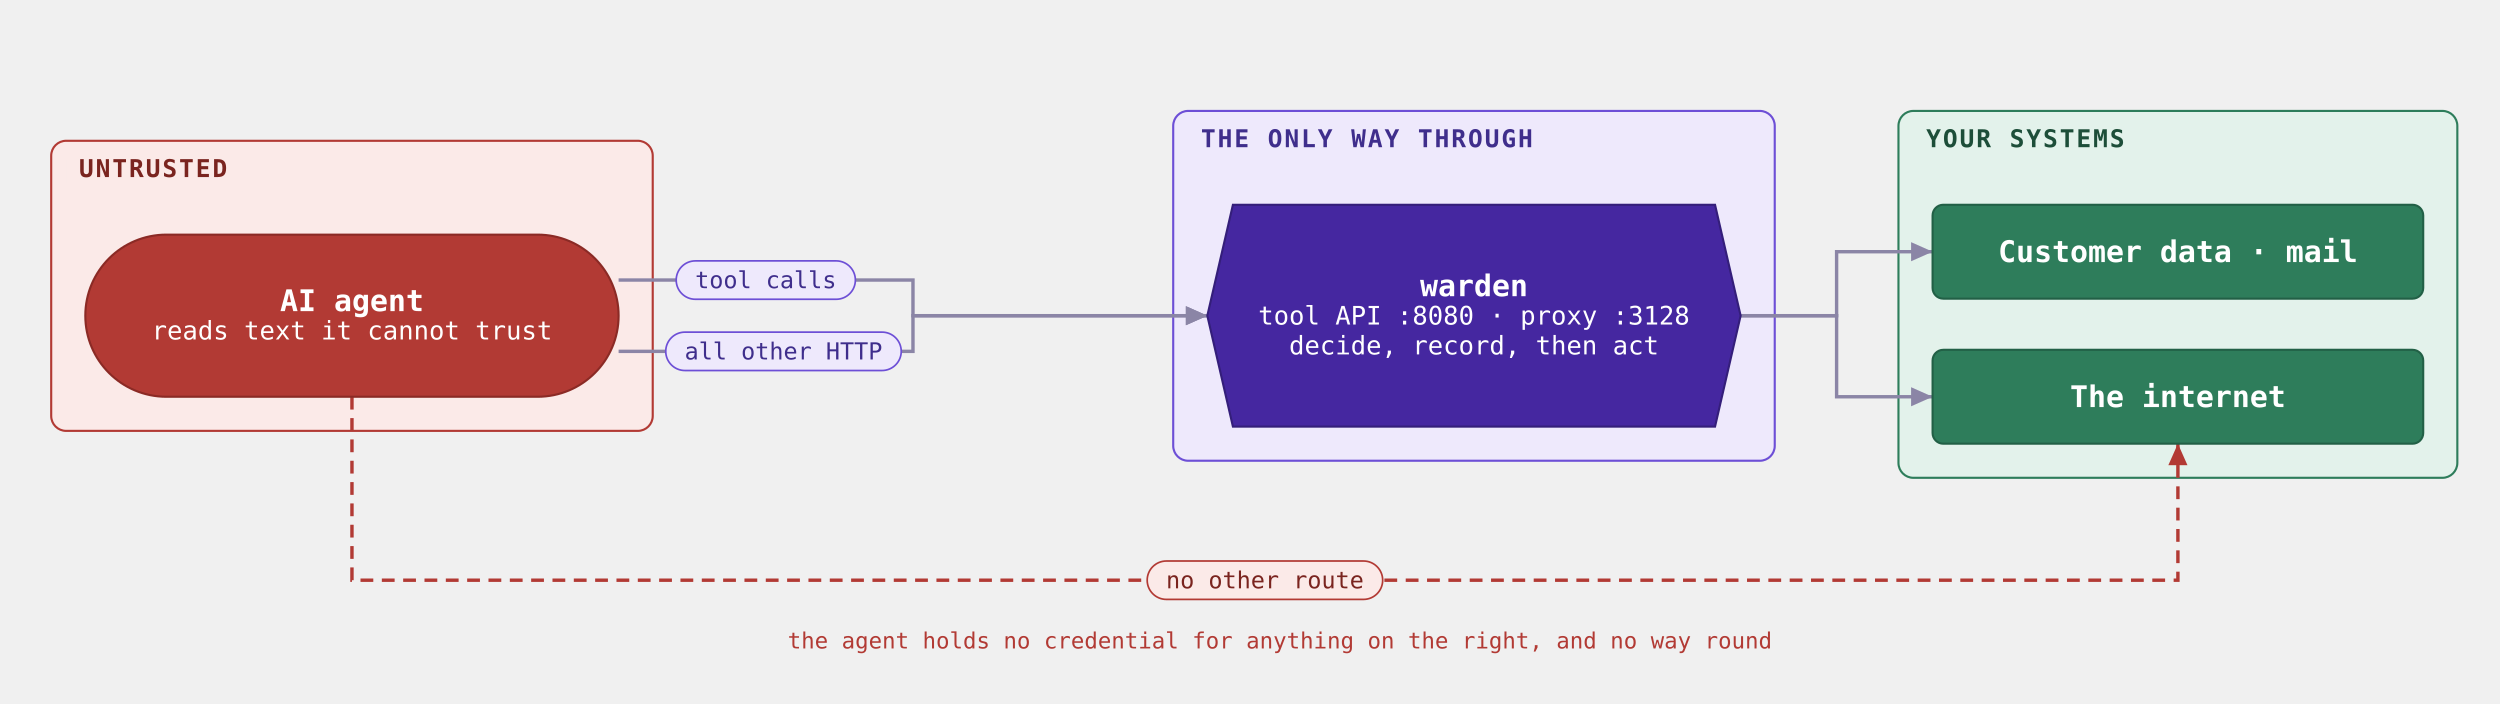
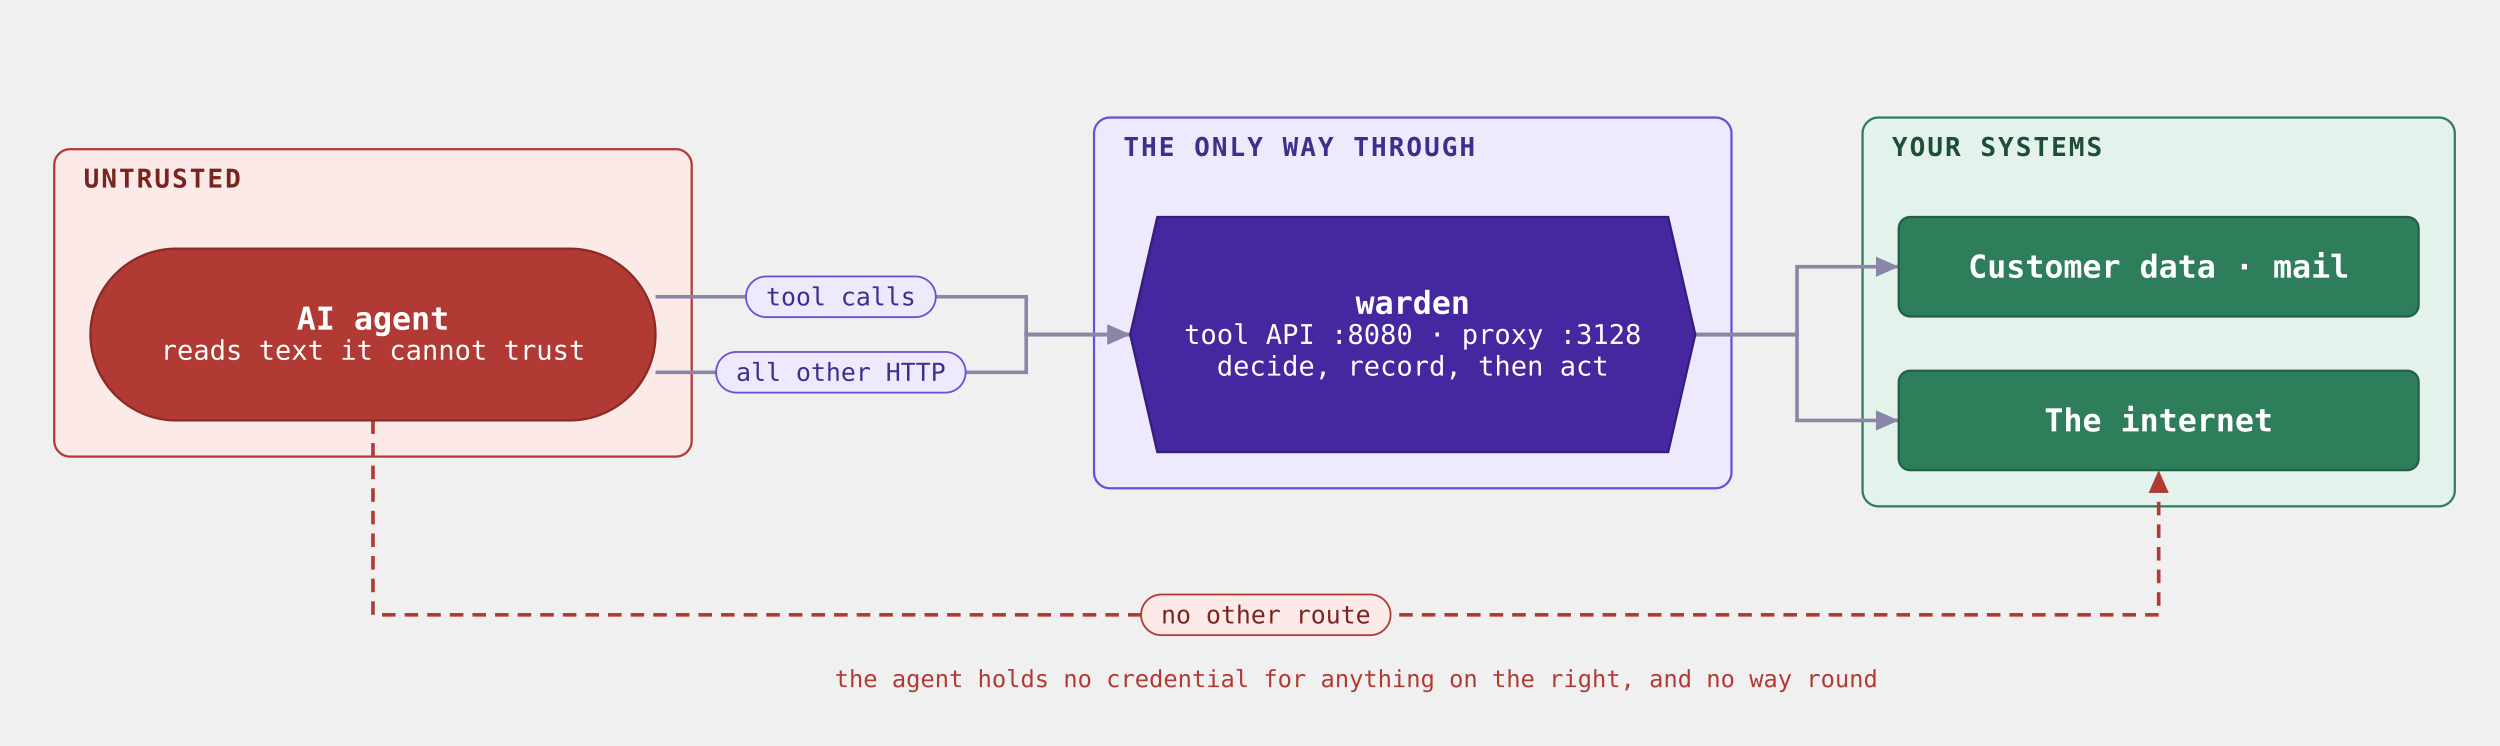
- <svg xmlns="http://www.w3.org/2000/svg" viewBox="0 0 1172.0 330" width="1172.0" height="330" role="img" aria-label="warden sits between an AI agent and everything it can reach">
+ <svg xmlns="http://www.w3.org/2000/svg" viewBox="0 0 1106.0 330" width="1106.0" height="330" role="img" aria-label="warden sits between an AI agent and everything it can reach">
  <defs>
    <marker id="arrow" viewBox="0 0 10 10" refX="9" refY="5" markerWidth="7" markerHeight="7" orient="auto">
      <path d="M0,1 L9,5 L0,9 z" fill="#8B85A6" />
    </marker>
    <marker id="arrowbad" viewBox="0 0 10 10" refX="9" refY="5" markerWidth="7" markerHeight="7" orient="auto">
      <path d="M0,1 L9,5 L0,9 z" fill="#B23A34" />
    </marker>
  </defs>
  <rect x="24.0" y="66.0" width="282.0" height="136.0" rx="7" fill="#FBEAE8" stroke="#B23A34" />
-   <rect x="550.0" y="52.0" width="282.0" height="164.0" rx="7" fill="#EEE9FC" stroke="#6D4FD6" />
-   <rect x="890.0" y="52.0" width="262.0" height="172.0" rx="7" fill="#E3F2EB" stroke="#2E7D5B" />
-   <path d="M290.0,131.28 L428.0,131.28 L428.0,148.0 L566.0,148.0" fill="none" stroke="#8B85A6" stroke-width="1.6" marker-end="url(#arrow)" />
-   <rect x="317.0" y="122.3" width="84.0" height="18" rx="9" fill="#EEE9FC" stroke="#6D4FD6" stroke-width="0.8" />
-   <text x="359.0" y="131.3" fill="#3F2E8C" font-family="ui-monospace, SFMono-Regular, Menlo, Consolas, monospace" font-size="11" text-anchor="middle" dominant-baseline="central">tool calls</text>
-   <path d="M290.0,164.72 L428.0,164.72 L428.0,148.0 L566.0,148.0" fill="none" stroke="#8B85A6" stroke-width="1.6" marker-end="url(#arrow)" />
-   <rect x="312.1" y="155.7" width="110.4" height="18" rx="9" fill="#EEE9FC" stroke="#6D4FD6" stroke-width="0.8" />
-   <text x="367.3" y="164.7" fill="#3F2E8C" font-family="ui-monospace, SFMono-Regular, Menlo, Consolas, monospace" font-size="11" text-anchor="middle" dominant-baseline="central">all other HTTP</text>
-   <path d="M816.0,148.0 L861,148.0 L861,118.0 L906.0,118.0" fill="none" stroke="#8B85A6" stroke-width="1.6" marker-end="url(#arrow)" />
-   <path d="M816.0,148.0 L861,148.0 L861,186.0 L906.0,186.0" fill="none" stroke="#8B85A6" stroke-width="1.6" marker-end="url(#arrow)" />
-   <path d="M165.0,186.0 L165.0,272 L1021.0,272 L1021.0,208.0" fill="none" stroke="#B23A34" stroke-width="1.6" stroke-dasharray="6 4" marker-end="url(#arrowbad)" />
-   <rect x="537.8" y="263.0" width="110.4" height="18" rx="9" fill="#FBEAE8" stroke="#B23A34" stroke-width="0.8" />
-   <text x="593.0" y="272.0" fill="#7A241F" font-family="ui-monospace, SFMono-Regular, Menlo, Consolas, monospace" font-size="11" text-anchor="middle" dominant-baseline="central">no other route</text>
+   <rect x="484.0" y="52.0" width="282.0" height="164.0" rx="7" fill="#EEE9FC" stroke="#6D4FD6" />
+   <rect x="824.0" y="52.0" width="262.0" height="172.0" rx="7" fill="#E3F2EB" stroke="#2E7D5B" />
+   <path d="M290.0,131.28 L454.0,131.28 L454.0,148.0 L500.0,148.0" fill="none" stroke="#8B85A6" stroke-width="1.6" marker-end="url(#arrow)" />
+   <rect x="330.0" y="122.3" width="84.0" height="18" rx="9" fill="#EEE9FC" stroke="#6D4FD6" stroke-width="0.8" />
+   <text x="372.0" y="131.3" fill="#3F2E8C" font-family="ui-monospace, SFMono-Regular, Menlo, Consolas, monospace" font-size="11" text-anchor="middle" dominant-baseline="central">tool calls</text>
+   <path d="M290.0,164.72 L454.0,164.72 L454.0,148.0 L500.0,148.0" fill="none" stroke="#8B85A6" stroke-width="1.6" marker-end="url(#arrow)" />
+   <rect x="316.8" y="155.7" width="110.4" height="18" rx="9" fill="#EEE9FC" stroke="#6D4FD6" stroke-width="0.8" />
+   <text x="372.0" y="164.7" fill="#3F2E8C" font-family="ui-monospace, SFMono-Regular, Menlo, Consolas, monospace" font-size="11" text-anchor="middle" dominant-baseline="central">all other HTTP</text>
+   <path d="M750.0,148.0 L795,148.0 L795,118.0 L840.0,118.0" fill="none" stroke="#8B85A6" stroke-width="1.6" marker-end="url(#arrow)" />
+   <path d="M750.0,148.0 L795,148.0 L795,186.0 L840.0,186.0" fill="none" stroke="#8B85A6" stroke-width="1.6" marker-end="url(#arrow)" />
+   <path d="M165.0,186.0 L165.0,272 L955.0,272 L955.0,208.0" fill="none" stroke="#B23A34" stroke-width="1.6" stroke-dasharray="6 4" marker-end="url(#arrowbad)" />
+   <rect x="504.8" y="263.0" width="110.4" height="18" rx="9" fill="#FBEAE8" stroke="#B23A34" stroke-width="0.8" />
+   <text x="560.0" y="272.0" fill="#7A241F" font-family="ui-monospace, SFMono-Regular, Menlo, Consolas, monospace" font-size="11" text-anchor="middle" dominant-baseline="central">no other route</text>
  <rect x="40.0" y="110.0" width="250.0" height="76.0" rx="38.0" fill="#B23A34" stroke="#8B2A25" />
  <text x="165.0" y="141.0" fill="#FFFFFF" font-family="ui-monospace, SFMono-Regular, Menlo, Consolas, monospace" font-size="14" font-weight="600" text-anchor="middle" dominant-baseline="central">AI agent</text>
  <text x="165.0" y="155.0" fill="#FFFFFF" font-family="ui-monospace, SFMono-Regular, Menlo, Consolas, monospace" font-size="12" font-weight="400" text-anchor="middle" dominant-baseline="central">reads text it cannot trust</text>
-   <polygon points="578.0,96.0 804.0,96.0 816.0,148.0 804.0,200.0 578.0,200.0 566.0,148.0" fill="#4527A0" stroke="#341E7A" />
-   <text x="691.0" y="134.0" fill="#FFFFFF" font-family="ui-monospace, SFMono-Regular, Menlo, Consolas, monospace" font-size="14" font-weight="600" text-anchor="middle" dominant-baseline="central">warden</text>
-   <text x="691.0" y="148.0" fill="#FFFFFF" font-family="ui-monospace, SFMono-Regular, Menlo, Consolas, monospace" font-size="12" font-weight="400" text-anchor="middle" dominant-baseline="central">tool API :8080 · proxy :3128</text>
-   <text x="691.0" y="162.0" fill="#FFFFFF" font-family="ui-monospace, SFMono-Regular, Menlo, Consolas, monospace" font-size="12" font-weight="400" text-anchor="middle" dominant-baseline="central">decide, record, then act</text>
-   <rect x="906.0" y="96.0" width="230.0" height="44.0" rx="5" fill="#2E7D5B" stroke="#226046" />
-   <text x="1021.0" y="118.0" fill="#FFFFFF" font-family="ui-monospace, SFMono-Regular, Menlo, Consolas, monospace" font-size="14" font-weight="600" text-anchor="middle" dominant-baseline="central">Customer data · mail</text>
-   <rect x="906.0" y="164.0" width="230.0" height="44.0" rx="5" fill="#2E7D5B" stroke="#226046" />
-   <text x="1021.0" y="186.0" fill="#FFFFFF" font-family="ui-monospace, SFMono-Regular, Menlo, Consolas, monospace" font-size="14" font-weight="600" text-anchor="middle" dominant-baseline="central">The internet</text>
+   <polygon points="512.0,96.0 738.0,96.0 750.0,148.0 738.0,200.0 512.0,200.0 500.0,148.0" fill="#4527A0" stroke="#341E7A" />
+   <text x="625.0" y="134.0" fill="#FFFFFF" font-family="ui-monospace, SFMono-Regular, Menlo, Consolas, monospace" font-size="14" font-weight="600" text-anchor="middle" dominant-baseline="central">warden</text>
+   <text x="625.0" y="148.0" fill="#FFFFFF" font-family="ui-monospace, SFMono-Regular, Menlo, Consolas, monospace" font-size="12" font-weight="400" text-anchor="middle" dominant-baseline="central">tool API :8080 · proxy :3128</text>
+   <text x="625.0" y="162.0" fill="#FFFFFF" font-family="ui-monospace, SFMono-Regular, Menlo, Consolas, monospace" font-size="12" font-weight="400" text-anchor="middle" dominant-baseline="central">decide, record, then act</text>
+   <rect x="840.0" y="96.0" width="230.0" height="44.0" rx="5" fill="#2E7D5B" stroke="#226046" />
+   <text x="955.0" y="118.0" fill="#FFFFFF" font-family="ui-monospace, SFMono-Regular, Menlo, Consolas, monospace" font-size="14" font-weight="600" text-anchor="middle" dominant-baseline="central">Customer data · mail</text>
+   <rect x="840.0" y="164.0" width="230.0" height="44.0" rx="5" fill="#2E7D5B" stroke="#226046" />
+   <text x="955.0" y="186.0" fill="#FFFFFF" font-family="ui-monospace, SFMono-Regular, Menlo, Consolas, monospace" font-size="14" font-weight="600" text-anchor="middle" dominant-baseline="central">The internet</text>
  <rect x="31.0" y="71.0" width="86.2" height="19" rx="4" fill="#FBEAE8" />
  <text x="37.0" y="83.0" fill="#7A241F" font-family="ui-monospace, SFMono-Regular, Menlo, Consolas, monospace" font-size="11.5" font-weight="600" letter-spacing="0.9">UNTRUSTED</text>
-   <rect x="557.0" y="57.0" width="172.0" height="19" rx="4" fill="#EEE9FC" />
-   <text x="563.0" y="69.0" fill="#3F2E8C" font-family="ui-monospace, SFMono-Regular, Menlo, Consolas, monospace" font-size="11.5" font-weight="600" letter-spacing="0.9">THE ONLY WAY THROUGH</text>
-   <rect x="897.0" y="57.0" width="109.6" height="19" rx="4" fill="#E3F2EB" />
-   <text x="903.0" y="69.0" fill="#1D4E39" font-family="ui-monospace, SFMono-Regular, Menlo, Consolas, monospace" font-size="11.5" font-weight="600" letter-spacing="0.9">YOUR SYSTEMS</text>
+   <rect x="491.0" y="57.0" width="172.0" height="19" rx="4" fill="#EEE9FC" />
+   <text x="497.0" y="69.0" fill="#3F2E8C" font-family="ui-monospace, SFMono-Regular, Menlo, Consolas, monospace" font-size="11.5" font-weight="600" letter-spacing="0.9">THE ONLY WAY THROUGH</text>
+   <rect x="831.0" y="57.0" width="109.6" height="19" rx="4" fill="#E3F2EB" />
+   <text x="837.0" y="69.0" fill="#1D4E39" font-family="ui-monospace, SFMono-Regular, Menlo, Consolas, monospace" font-size="11.5" font-weight="600" letter-spacing="0.9">YOUR SYSTEMS</text>
  <text x="600" y="304" fill="#B23A34" font-family="ui-monospace, SFMono-Regular, Menlo, Consolas, monospace" font-size="10.5" text-anchor="middle">the agent holds no credential for anything on the right, and no way round</text>
</svg>
